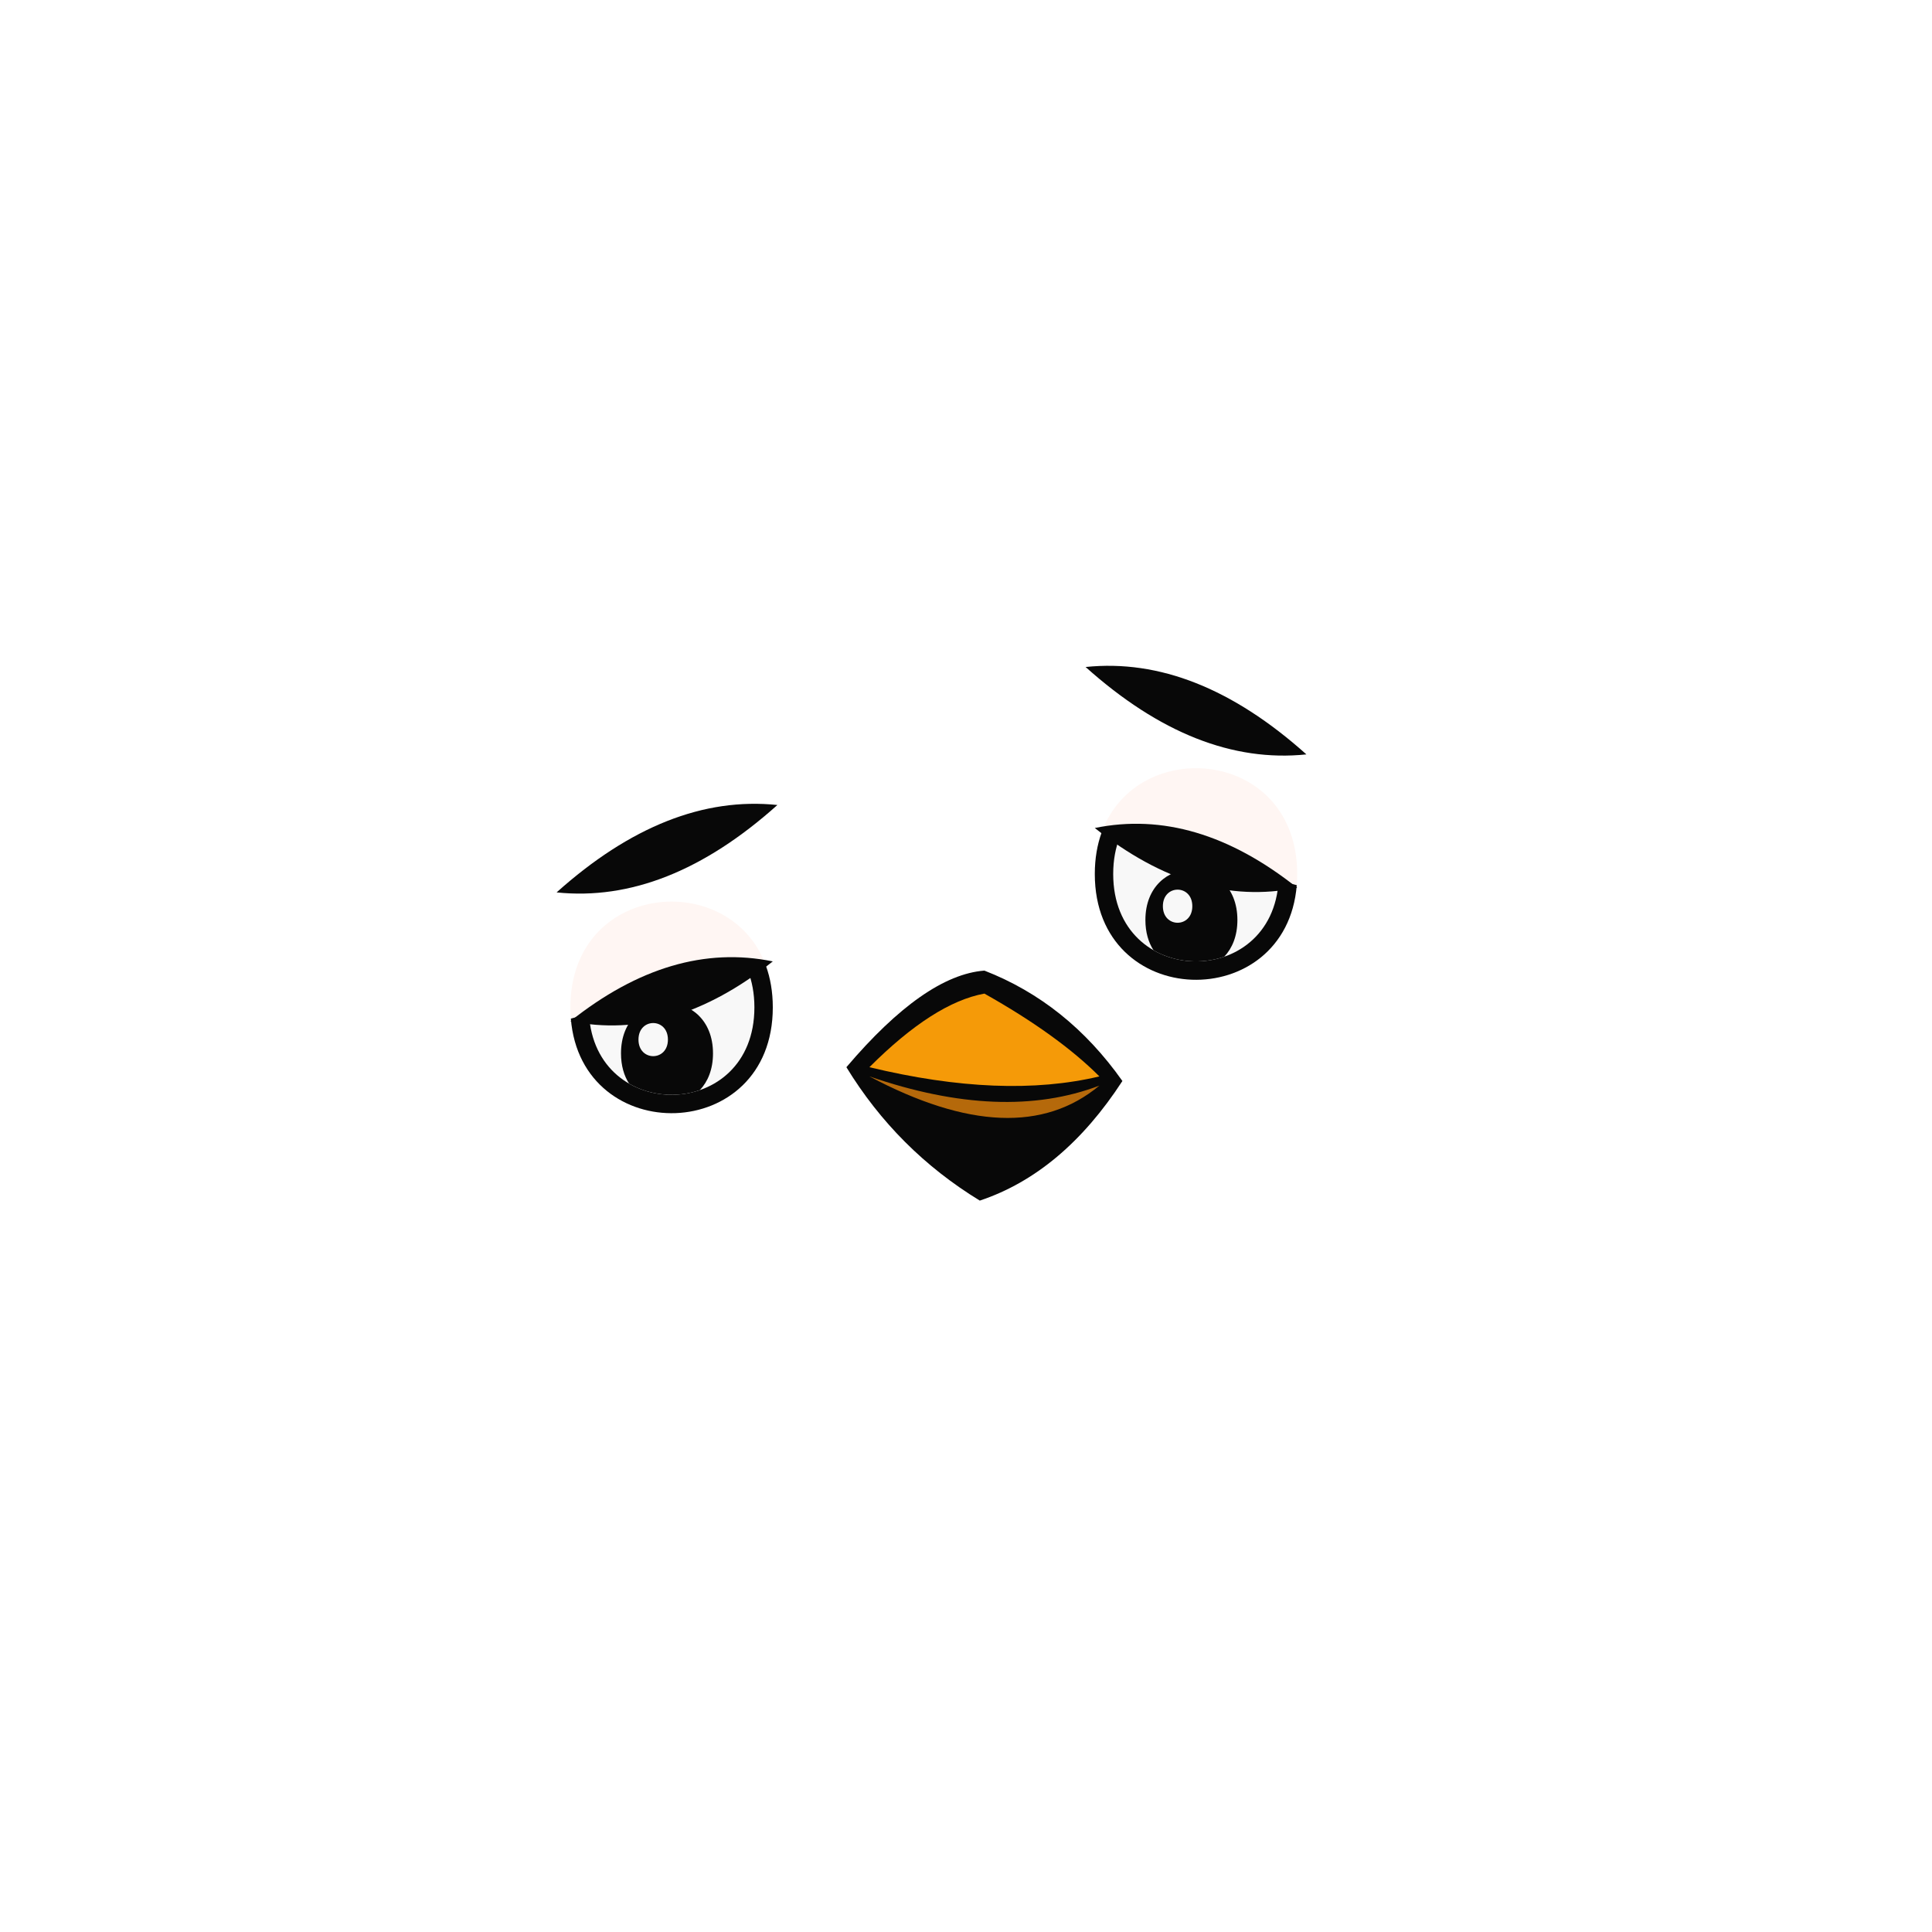
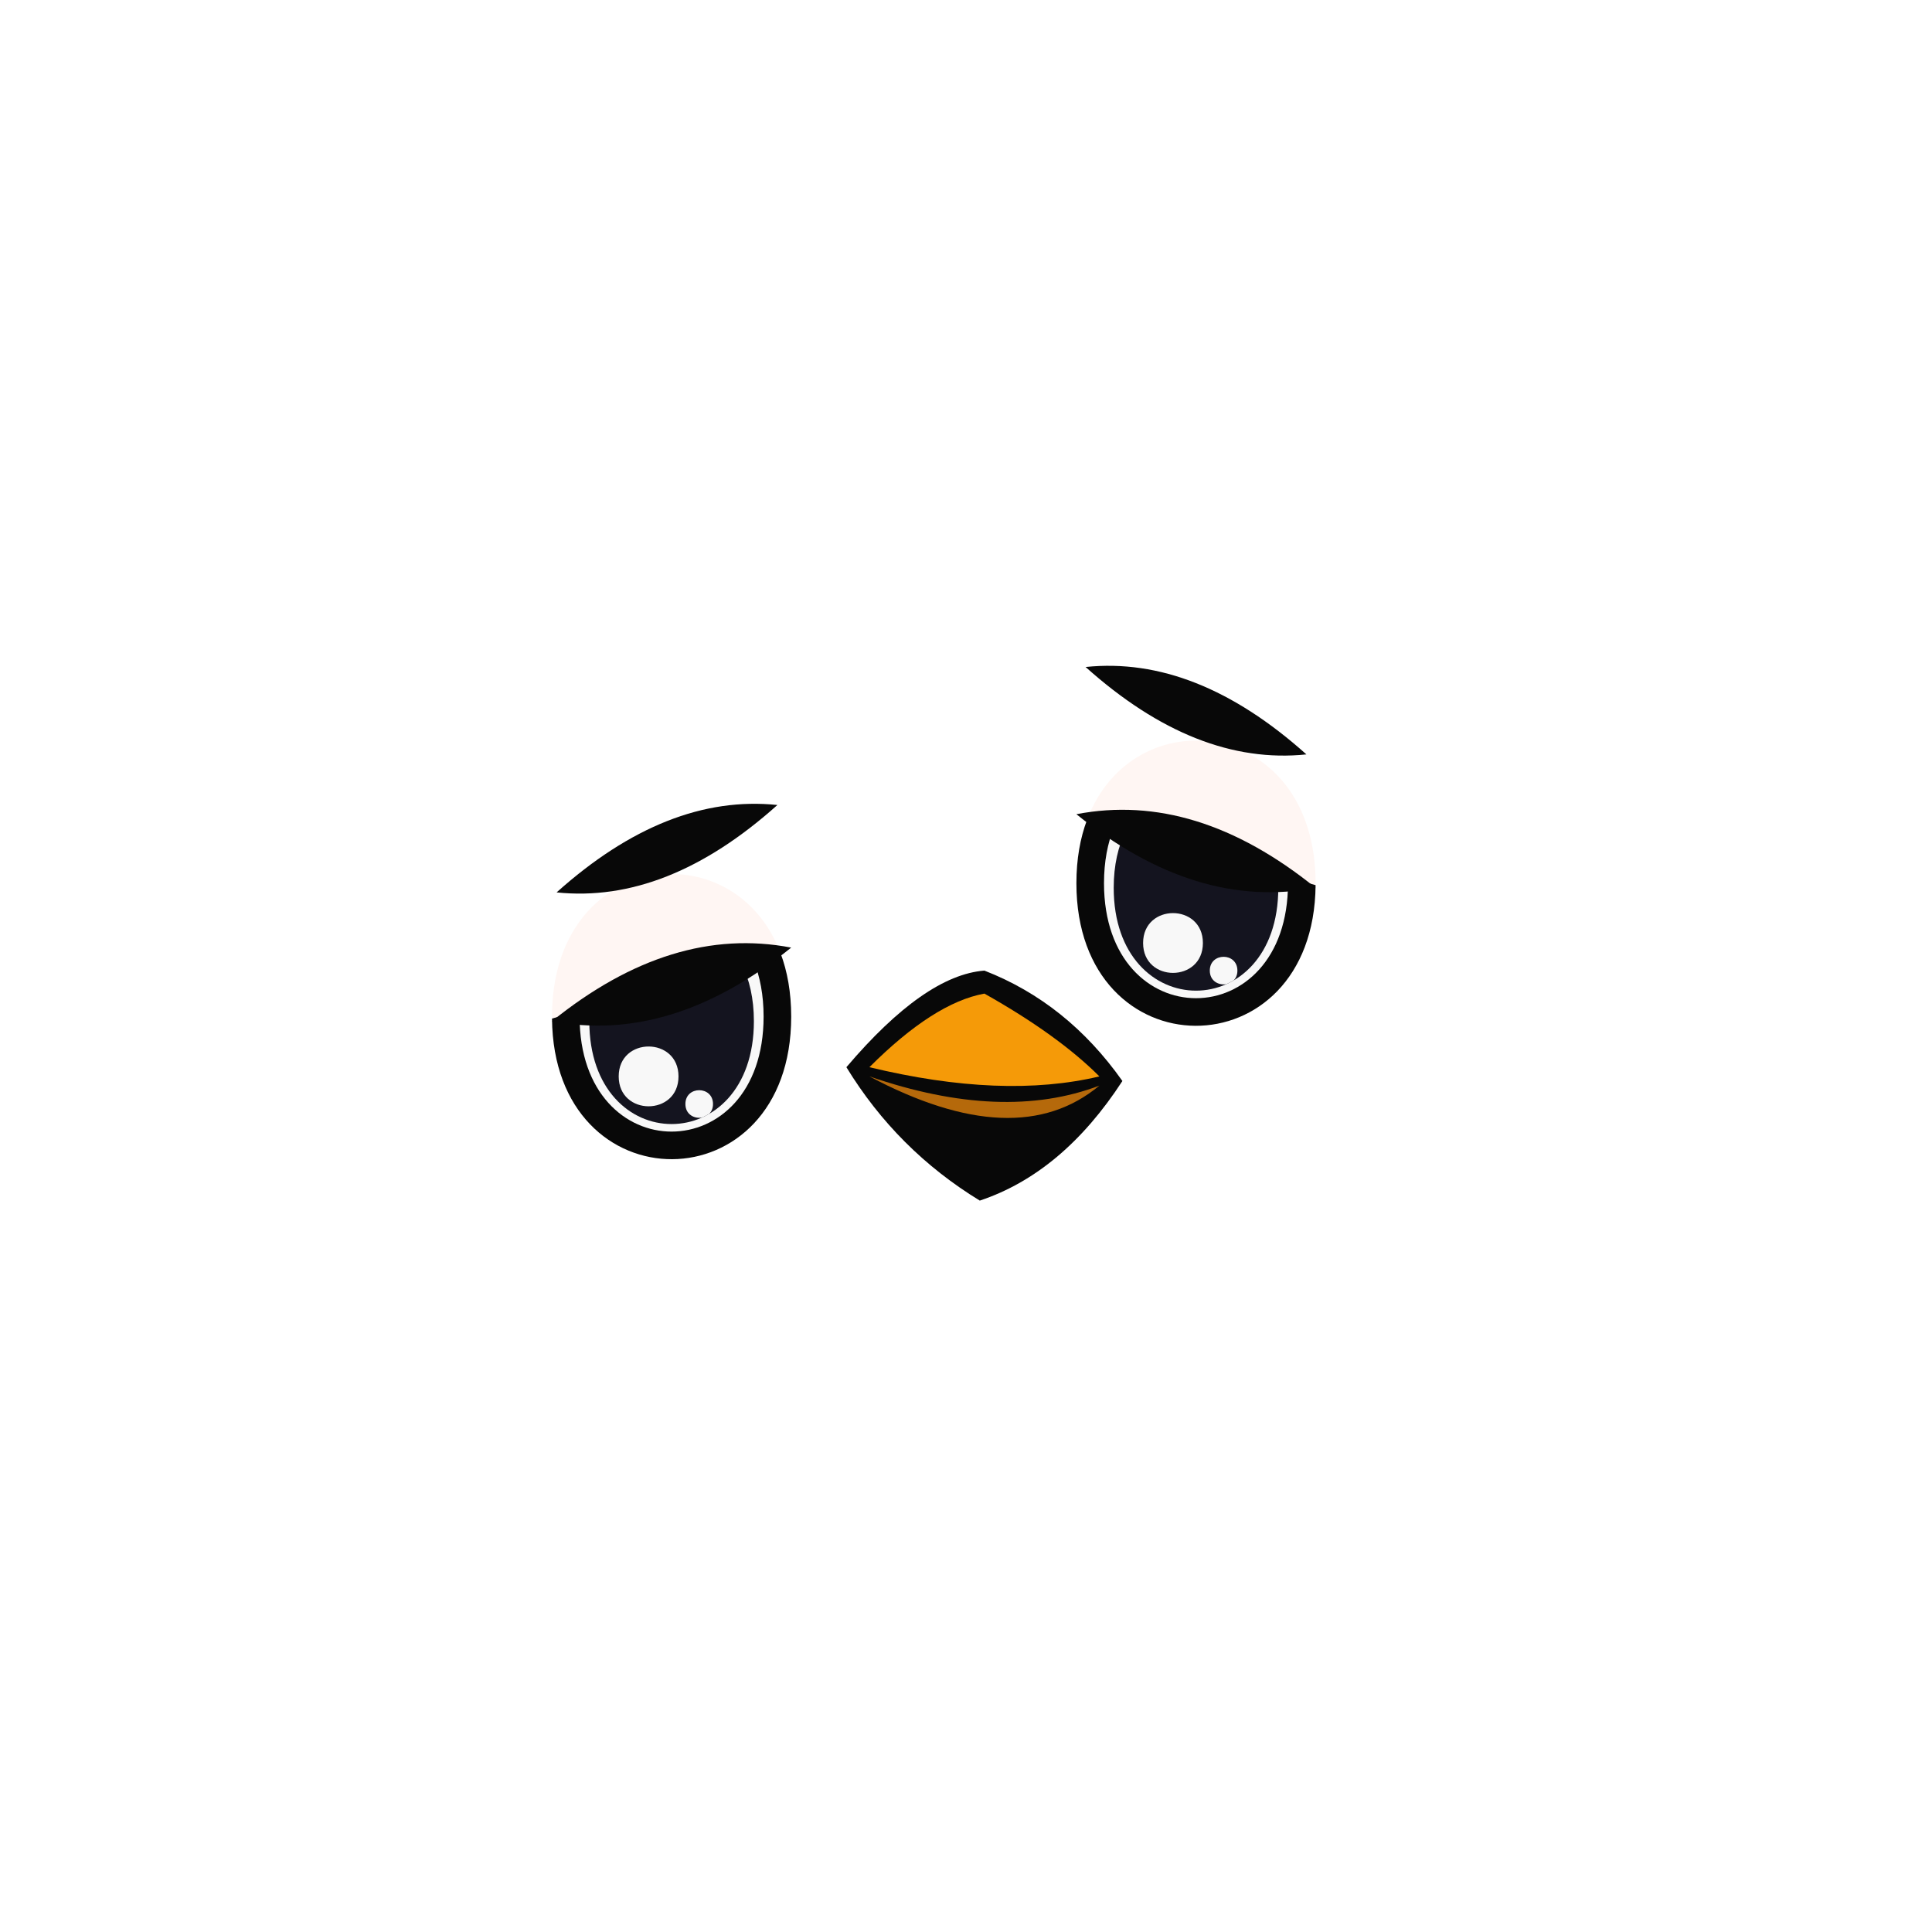
<svg xmlns="http://www.w3.org/2000/svg" viewBox="0 0 420 420">
  <g class="sthings-face" data-face="sad">
-     <path fill="#fff6f3" fill-rule="evenodd" d="M124 219C124 191.727 158.802 188.71 166.503 209.947L124.096 221.432C124.033 220.644 124 219.833 124 219Z" />
-     <path fill="#080808" fill-rule="evenodd" d="M166.503 209.947C167.461 212.589 168 215.607 168 219C168 248.832 126.359 249.643 124.096 221.432L166.503 209.947Z" />
-     <path fill="#f8f8f8" fill-rule="evenodd" d="M162.583 211.009C163.487 213.311 164 215.975 164 219C164 243.869 129.306 244.324 128.036 220.365L162.583 211.009Z" />
-     <path fill="#080808" fill-rule="evenodd" d="M135 229C135 214.334 155 214.334 155 229C155 232.492 153.866 235.152 152.139 236.981C147.123 238.708 141.383 238.238 136.76 235.572C135.668 233.871 135 231.681 135 229Z" />
-     <path fill="#f8f8f8" fill-rule="evenodd" d="M138.8 226C138.8 221.2 145.2 221.2 145.2 226C145.2 230.8 138.8 230.8 138.8 226Z" />
-     <path fill="#080808" fill-rule="evenodd" d="M124 222Q146 204.5 168 209Q146 226.5 124 222Z" />
-     <path fill="#fff6f3" fill-rule="evenodd" d="M239.497 180.947C247.198 159.71 282 162.727 282 190C282 190.833 281.967 191.644 281.904 192.432L239.497 180.947Z" />
-     <path fill="#080808" fill-rule="evenodd" d="M238 190C238 186.607 238.539 183.589 239.497 180.947L281.904 192.432C279.641 220.643 238 219.832 238 190Z" />
-     <path fill="#f8f8f8" fill-rule="evenodd" d="M242 190C242 186.975 242.513 184.311 243.417 182.009L277.964 191.365C276.694 215.324 242 214.869 242 190Z" />
-     <path fill="#080808" fill-rule="evenodd" d="M249 200C249 185.334 269 185.334 269 200C269 203.492 267.866 206.152 266.139 207.981C261.123 209.708 255.383 209.238 250.76 206.572C249.668 204.871 249 202.681 249 200Z" />
-     <path fill="#f8f8f8" fill-rule="evenodd" d="M252.8 197C252.8 192.2 259.2 192.2 259.2 197C259.2 201.8 252.8 201.8 252.8 197Z" />
-     <path fill="#080808" fill-rule="evenodd" d="M238 180Q260 175.5 282 193Q260 197.5 238 180Z" />
+     <path fill="#fff6f3" fill-rule="evenodd" d="M120 221C120 184.926 159.61 180.337 169.689 207.232L120.002 221.428C120.001 221.286 120 221.143 120 221Z" />
+     <path fill="#080808" fill-rule="evenodd" d="M169.689 207.232C171.158 211.152 172 215.742 172 221C172 262.189 120.36 262.332 120.002 221.428L169.689 207.232Z" />
+     <path fill="#f8f8f8" fill-rule="evenodd" d="M126 221C126 220.564 126.007 220.133 126.02 219.708L163.844 208.902C165.207 212.274 166 216.306 166 221C166 254.333 126 254.333 126 221Z" />
+     <path fill="#14141f" fill-rule="evenodd" d="M128.111 222C128.111 220.991 128.152 220.017 128.232 219.077L161.268 209.638C162.907 212.94 163.889 217.061 163.889 222C163.889 251.813 128.111 251.813 128.111 222Z" />
+     <path fill="#f8f8f8" fill-rule="evenodd" d="M134.5 234C134.5 225.334 147.5 225.334 147.5 234C147.5 242.666 134.5 242.666 134.5 234Z" />
+     <path fill="#f8f8f8" fill-rule="evenodd" d="M149 240C149 236 155 236 155 240C155 240.926 154.679 241.637 154.184 242.135C153.67 242.435 153.145 242.705 152.61 242.944C150.937 243.254 149 242.273 149 240Z" />
+     <path fill="#080808" fill-rule="evenodd" d="M120 222Q146 201 172 206Q146 227 120 222Z" />
+     <path fill="#fff6f3" fill-rule="evenodd" d="M236.311 178.232C246.39 151.337 286 155.926 286 192C286 192.143 285.999 192.286 285.998 192.428L236.311 178.232Z" />
+     <path fill="#080808" fill-rule="evenodd" d="M234 192C234 186.742 234.842 182.152 236.311 178.232L285.998 192.428C285.64 233.332 234 233.189 234 192Z" />
+     <path fill="#f8f8f8" fill-rule="evenodd" d="M240 192C240 187.306 240.793 183.274 242.156 179.902L279.98 190.708C279.993 191.133 280 191.564 280 192C280 225.333 240 225.333 240 192Z" />
+     <path fill="#14141f" fill-rule="evenodd" d="M242.111 193C242.111 188.061 243.093 183.94 244.732 180.638L277.768 190.077C277.848 191.017 277.889 191.991 277.889 193C277.889 222.813 242.111 222.813 242.111 193Z" />
+     <path fill="#f8f8f8" fill-rule="evenodd" d="M248.5 205C248.5 196.334 261.5 196.334 261.5 205C261.5 213.666 248.5 213.666 248.5 205Z" />
+     <path fill="#f8f8f8" fill-rule="evenodd" d="M263 211C263 207 269 207 269 211C269 211.926 268.679 212.637 268.184 213.135C267.67 213.435 267.145 213.705 266.61 213.944C264.937 214.254 263 213.273 263 211Z" />
+     <path fill="#080808" fill-rule="evenodd" d="M234 177Q260 172 286 193Q260 198 234 177Z" />
    <path fill="#080808" fill-rule="evenodd" d="M121 194Q145 172.5 169 175Q145 196.5 121 194Z" />
    <path fill="#080808" fill-rule="evenodd" d="M236 145Q260 142.5 284 164Q260 166.5 236 145Z" />
    <g data-pip-part="beak">
      <path fill="#080808" fill-rule="evenodd" d="M184 232Q201 212 214 211Q232 218 244 235Q231 255 213 261Q195 250 184 232Z" />
      <path fill="#f59a08" fill-rule="evenodd" d="M189 232Q203 218 214 216Q230 225 239 234Q218 239 189 232Z" />
      <path fill="#b5690b" fill-rule="evenodd" d="M189 234Q218 244 239 236Q221 251 189 234Z" />
    </g>
  </g>
</svg>
